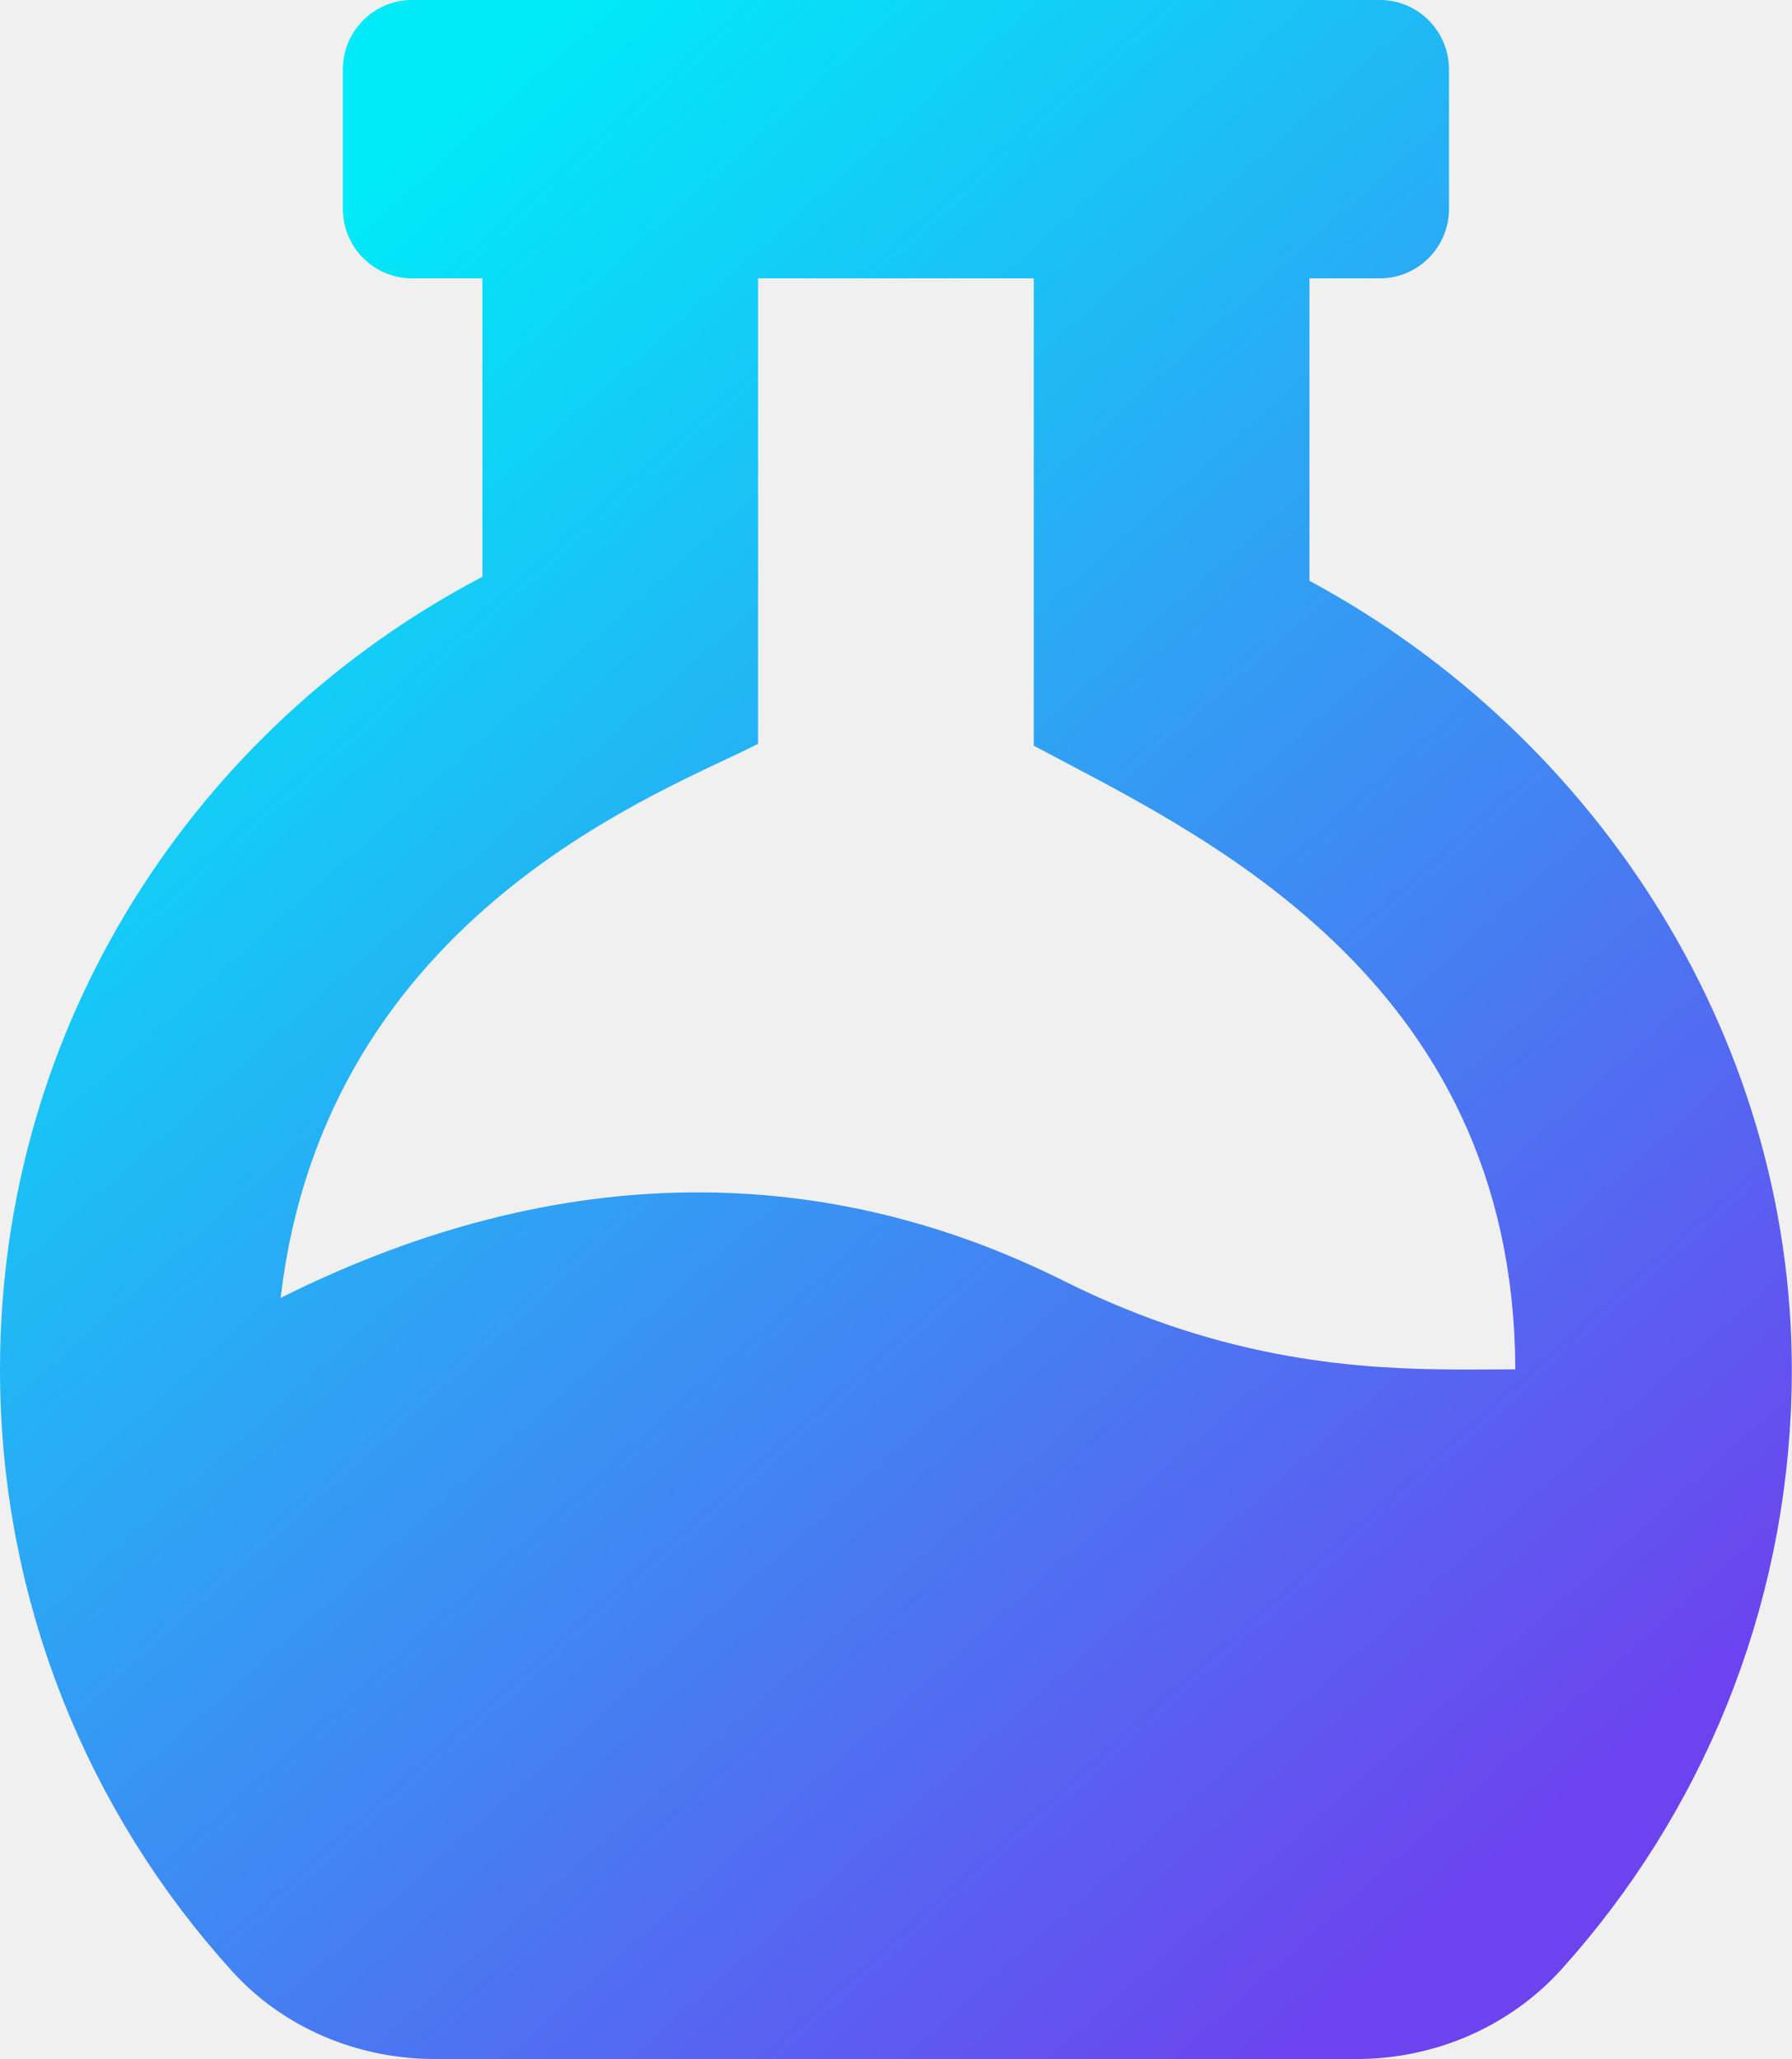
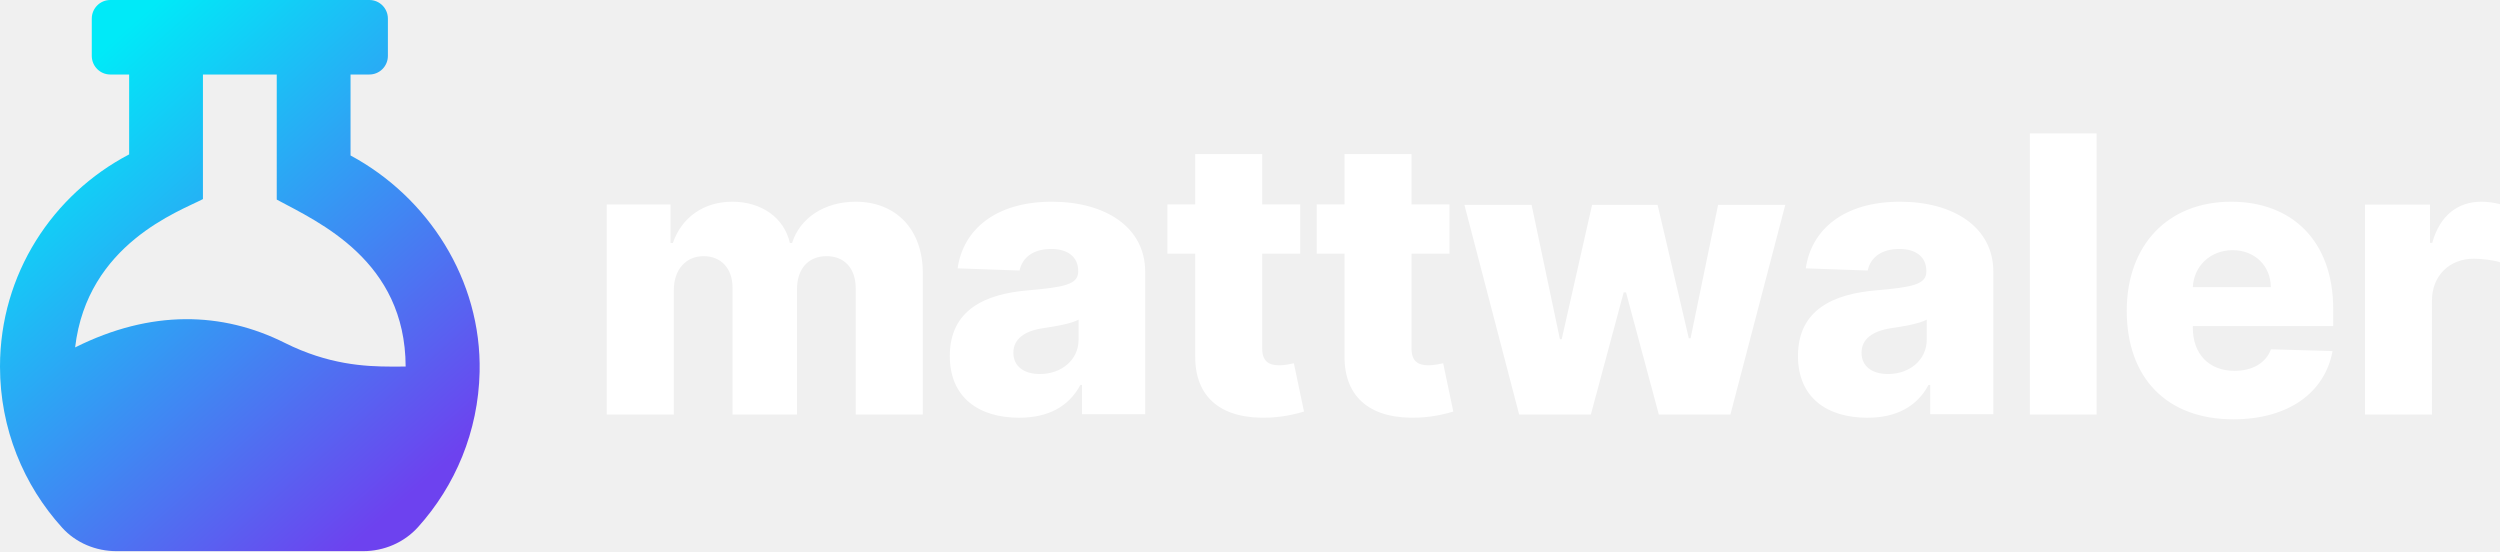
- <svg xmlns="http://www.w3.org/2000/svg" width="302px" height="347px" viewBox="0 0 302 347" version="1.1">
+ <svg xmlns="http://www.w3.org/2000/svg" viewBox="0 0 1574 347">
  <defs>
-     <linearGradient x1="19.652%" y1="10.207%" x2="82.856%" y2="91.927%" id="linearGradient-1">
+     <linearGradient x1="19.652%" y1="10.207%" x2="82.856%" y2="91.927%" id="a">
      <stop stop-color="#00EAF8" offset="0%" />
      <stop stop-color="#6D42EF" offset="100%" />
    </linearGradient>
  </defs>
-   <g id="Page-1" stroke="none" stroke-width="1" fill="none" fill-rule="evenodd">
-     <g id="Dark" transform="translate(-88, -89)" fill="url(#linearGradient-1)" fill-rule="nonzero">
-       <g id="Logo" transform="translate(88, 89)">
-         <path d="M232.565,0 C239.002,0 244.217,5.248 244.217,11.727 L244.217,11.727 L244.217,35.182 C244.217,41.661 239.002,46.909 232.565,46.909 L232.565,46.909 L220.7,46.909 L220.7,97.882 C269.471,124.126 303.243,176.093 301.965,234.169 C301.137,271.709 286.611,305.864 263.206,331.855 C254.429,341.596 241.775,347 228.664,347 L73.279,347 C60.371,347 47.834,341.821 39.159,332.254 C14.831,305.443 0,269.849 0,230.776 C0,172.577 33.111,122.434 81.308,97.206 L81.308,46.909 L69.435,46.909 C63.097,46.909 57.944,41.821 57.787,35.48 L57.783,35.182 L57.783,11.727 C57.783,5.248 62.998,0 69.435,0 L69.435,0 Z M174.238,46.909 L127.769,46.909 L127.77,125.347 C113.098,133.032 54.934,153.487 47.297,218.733 C95.101,194.819 139.959,196.192 179.277,215.863 C206.712,229.592 229.712,230.779 246.494,230.807 L247.682,230.808 C250.429,230.804 253.003,230.776 255.394,230.776 C255.198,164.064 200.707,139.911 174.239,125.666 L174.238,46.909 Z" id="Shape" />
-       </g>
+   <g fill-rule="nonzero" fill="none">
+     <g fill="#FFF">
+       <path d="M382 261h42.236v-78.281c0-13.09 7.687-21.444 18.742-21.444 10.97 0 18.225 7.665 18.225 19.893V261h40.594v-78.97c0-12.66 6.996-20.755 18.657-20.755 10.71 0 18.31 7.148 18.31 20.324V261H581v-89.046C581 143.965 563.726 127 538.678 127c-19.606 0-35.067 10.248-39.99 26.008h-1.382C493.765 137.162 479.513 127 461.116 127c-18.138 0-31.957 9.904-37.485 26.008h-1.468v-24.286H382V261ZM641.65 263c18.498 0 31.291-7.135 38.552-20.632h1.037v18.397H721v-89.75c0-27.94-24.98-44.015-58.777-44.015-35.699 0-55.925 17.881-59.296 41.952l38.983 1.375c1.815-8.424 8.817-13.582 19.967-13.582 10.372 0 16.942 4.986 16.942 13.84v.43c0 8.081-8.817 9.8-31.463 11.778-26.882 2.235-49.356 12.121-49.356 41.35C598 250.277 616.238 263 641.65 263Zm13.053-27.51c-9.768 0-16.683-4.642-16.683-13.41 0-8.511 6.742-13.67 18.757-15.474 7.866-1.118 17.547-2.837 22.301-5.33v12.55c0 12.896-10.891 21.665-24.375 21.665ZM818.585 128.7H794.69V97h-42.18v31.7H735v31.01h17.51v64.345c-.258 26.79 17.166 40.227 46.925 38.849 10.179-.517 17.51-2.584 21.565-3.79l-6.383-30.407c-1.812.43-6.038 1.292-9.23 1.292-6.814 0-10.696-2.757-10.696-10.595v-59.695h23.894V128.7ZM912.585 128.7H888.69V97h-42.18v31.7H829v31.01h17.51v64.345c-.258 26.79 17.166 40.227 46.925 38.849 10.179-.517 17.51-2.584 21.565-3.79l-6.383-30.407c-1.812.43-6.038 1.292-9.23 1.292-6.814 0-10.696-2.757-10.696-10.595v-59.695h23.894V128.7ZM956.456 261h45.138l20.674-76.914h1.464L1044.406 261h45.052L1124 129h-42.295l-17.314 83.961h-1.12L1043.631 129h-41.262l-19.123 84.563h-1.12L964.295 129H922zM1175.65 263c18.498 0 31.291-7.135 38.552-20.632h1.037v18.397H1255v-89.75c0-27.94-24.98-44.015-58.777-44.015-35.699 0-55.925 17.881-59.296 41.952l38.983 1.375c1.815-8.424 8.817-13.582 19.967-13.582 10.372 0 16.942 4.986 16.942 13.84v.43c0 8.081-8.817 9.8-31.463 11.778-26.882 2.235-49.356 12.121-49.356 41.35 0 26.134 18.238 38.857 43.65 38.857Zm13.053-27.51c-9.768 0-16.683-4.642-16.683-13.41 0-8.511 6.742-13.67 18.757-15.474 7.866-1.118 17.547-2.837 22.301-5.33v12.55c0 12.896-10.891 21.665-24.375 21.665ZM1320 84h-42v177h42zM1406.072 264c34.787 0 57.662-16.855 62.496-42.958l-38.758-1.124c-3.28 8.816-11.912 13.57-22.961 13.57-16.229 0-26.242-10.804-26.242-27.054v-1.124H1469v-10.545c0-43.736-26.587-67.765-64.223-67.765-40.053 0-65.777 27.486-65.777 68.63 0 42.526 25.378 68.37 67.072 68.37Zm-25.465-83.237c.604-13.225 11.049-23.251 25.033-23.251 13.898 0 23.911 9.68 24.084 23.25h-49.117ZM1489 261h42.155v-71.776c0-15.75 11.207-26.336 26.293-26.336 5 0 12.5.86 16.552 2.238v-36.577c-3.534-.947-7.931-1.549-11.81-1.549-14.483 0-26.035 8.434-30.862 25.905h-1.38v-24.098H1489V261Z" />
    </g>
+     <path d="M232.565 0c6.437 0 11.652 5.248 11.652 11.727v23.455c0 6.48-5.215 11.727-11.652 11.727H220.7v50.973c48.77 26.244 82.543 78.21 81.265 136.287-.828 37.54-15.354 71.695-38.76 97.686-8.776 9.74-21.43 15.145-34.54 15.145H73.278c-12.908 0-25.445-5.18-34.12-14.746C14.83 305.443 0 269.85 0 230.776c0-58.199 33.111-108.342 81.308-133.57V46.909H69.435c-6.338 0-11.49-5.088-11.648-11.429l-.004-.298V11.727C57.783 5.248 62.998 0 69.435 0Zm-58.327 46.909h-46.469v78.438c-14.671 7.685-72.835 28.14-80.472 93.386 47.804-23.914 92.662-22.54 131.98-2.87 27.435 13.73 50.435 14.916 67.217 14.944h1.188c2.747-.003 5.32-.03 7.712-.03-.196-66.713-54.687-90.866-81.155-105.11l-.001-78.758Z" fill="url(#a)" />
  </g>
</svg>
